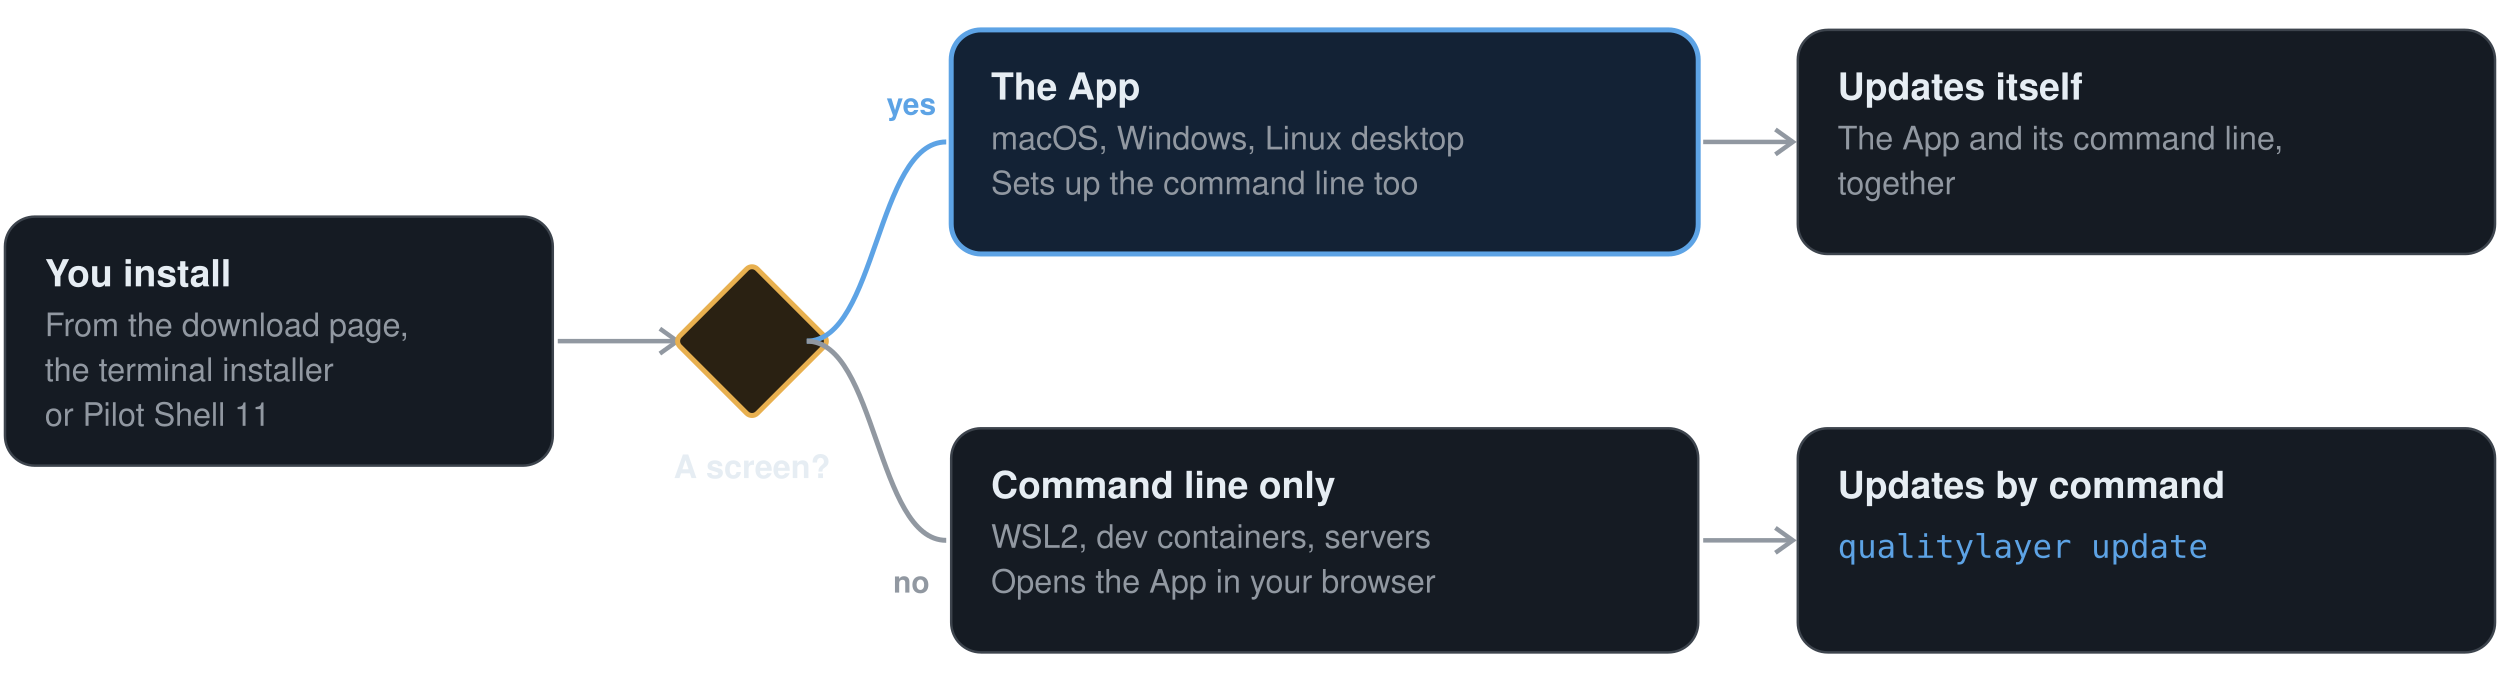
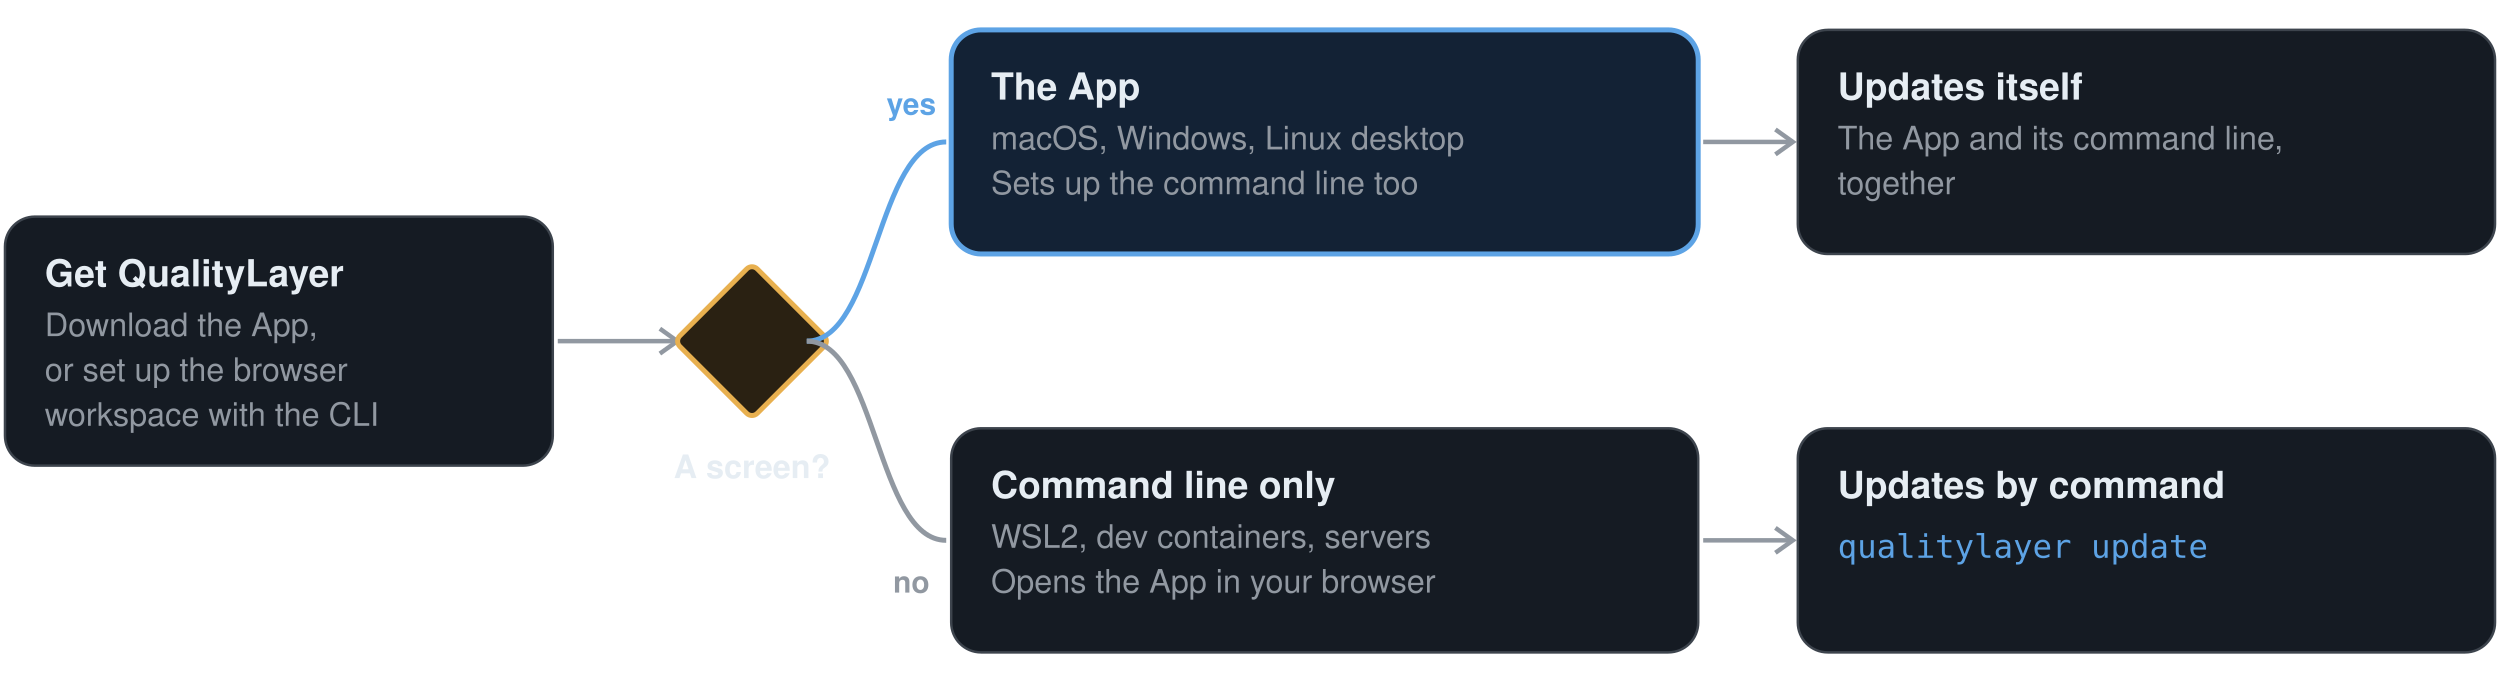
<svg xmlns="http://www.w3.org/2000/svg" style="background:#0d1117" width="1004" height="274" viewBox="-2 -2 1004 274" role="img" aria-label="One rule: a machine with a screen gets the App, which updates itself; WSL2, dev containers and servers get the command line and open the App in a browser">
  <rect x="0" y="85" width="220" height="100" rx="12" fill="#151b23" stroke="#3d444d" stroke-width="1" />
-   <text x="16" y="113" font-family="-apple-system, BlinkMacSystemFont, 'Segoe UI', 'Helvetica Neue', Helvetica, Arial, sans-serif" font-size="15" font-weight="650" fill="#e6edf3" text-anchor="start">You install</text>
-   <text x="16" y="133" font-family="-apple-system, BlinkMacSystemFont, 'Segoe UI', 'Helvetica Neue', Helvetica, Arial, sans-serif" font-size="13" font-weight="400" fill="#9198a1" text-anchor="start">From the download page,</text>
-   <text x="16" y="151" font-family="-apple-system, BlinkMacSystemFont, 'Segoe UI', 'Helvetica Neue', Helvetica, Arial, sans-serif" font-size="13" font-weight="400" fill="#9198a1" text-anchor="start">the terminal installer</text>
-   <text x="16" y="169" font-family="-apple-system, BlinkMacSystemFont, 'Segoe UI', 'Helvetica Neue', Helvetica, Arial, sans-serif" font-size="13" font-weight="400" fill="#9198a1" text-anchor="start">or Pilot Shell 11</text>
+   <text x="16" y="113" font-family="-apple-system, BlinkMacSystemFont, 'Segoe UI', 'Helvetica Neue', Helvetica, Arial, sans-serif" font-size="15" font-weight="650" fill="#e6edf3" text-anchor="start">Get QualityLayer</text>
+   <text x="16" y="133" font-family="-apple-system, BlinkMacSystemFont, 'Segoe UI', 'Helvetica Neue', Helvetica, Arial, sans-serif" font-size="13" font-weight="400" fill="#9198a1" text-anchor="start">Download the App,</text>
+   <text x="16" y="151" font-family="-apple-system, BlinkMacSystemFont, 'Segoe UI', 'Helvetica Neue', Helvetica, Arial, sans-serif" font-size="13" font-weight="400" fill="#9198a1" text-anchor="start">or set up the browser</text>
+   <text x="16" y="169" font-family="-apple-system, BlinkMacSystemFont, 'Segoe UI', 'Helvetica Neue', Helvetica, Arial, sans-serif" font-size="13" font-weight="400" fill="#9198a1" text-anchor="start">workspace with the CLI</text>
  <path d="M222 135 L270 135" stroke="#9198a1" stroke-width="1.8" />
  <path d="M263 130 l7 5 l-7 5" fill="none" stroke="#9198a1" stroke-width="1.8" />
  <rect x="278" y="113" width="44" height="44" rx="3" transform="rotate(45 300 135)" fill="#2a2112" stroke="#e8b04f" stroke-width="2" />
  <text x="300" y="190" font-family="-apple-system, BlinkMacSystemFont, 'Segoe UI', 'Helvetica Neue', Helvetica, Arial, sans-serif" font-size="13" font-weight="650" fill="#e6edf3" text-anchor="middle">A screen?</text>
  <path d="M322 135 C350 135 350 55 378 55" fill="none" stroke="#5da3e5" stroke-width="2" />
  <path d="M322 135 C350 135 350 215 378 215" fill="none" stroke="#9198a1" stroke-width="2" />
  <text x="364" y="44" font-family="-apple-system, BlinkMacSystemFont, 'Segoe UI', 'Helvetica Neue', Helvetica, Arial, sans-serif" font-size="12" font-weight="600" fill="#5da3e5" text-anchor="middle">yes</text>
  <text x="364" y="236" font-family="-apple-system, BlinkMacSystemFont, 'Segoe UI', 'Helvetica Neue', Helvetica, Arial, sans-serif" font-size="12" font-weight="600" fill="#9198a1" text-anchor="middle">no</text>
  <rect x="380" y="10" width="300" height="90" rx="12" fill="#132235" stroke="#5da3e5" stroke-width="2" />
  <text x="396" y="38" font-family="-apple-system, BlinkMacSystemFont, 'Segoe UI', 'Helvetica Neue', Helvetica, Arial, sans-serif" font-size="15" font-weight="650" fill="#e6edf3" text-anchor="start">The App</text>
  <text x="396" y="58" font-family="-apple-system, BlinkMacSystemFont, 'Segoe UI', 'Helvetica Neue', Helvetica, Arial, sans-serif" font-size="13" font-weight="400" fill="#9198a1" text-anchor="start">macOS, Windows, Linux desktop</text>
  <text x="396" y="76" font-family="-apple-system, BlinkMacSystemFont, 'Segoe UI', 'Helvetica Neue', Helvetica, Arial, sans-serif" font-size="13" font-weight="400" fill="#9198a1" text-anchor="start">Sets up the command line too</text>
  <rect x="380" y="170" width="300" height="90" rx="12" fill="#151b23" stroke="#3d444d" stroke-width="1" />
  <text x="396" y="198" font-family="-apple-system, BlinkMacSystemFont, 'Segoe UI', 'Helvetica Neue', Helvetica, Arial, sans-serif" font-size="15" font-weight="650" fill="#e6edf3" text-anchor="start">Command line only</text>
  <text x="396" y="218" font-family="-apple-system, BlinkMacSystemFont, 'Segoe UI', 'Helvetica Neue', Helvetica, Arial, sans-serif" font-size="13" font-weight="400" fill="#9198a1" text-anchor="start">WSL2, dev containers, servers</text>
  <text x="396" y="236" font-family="-apple-system, BlinkMacSystemFont, 'Segoe UI', 'Helvetica Neue', Helvetica, Arial, sans-serif" font-size="13" font-weight="400" fill="#9198a1" text-anchor="start">Opens the App in your browser</text>
  <path d="M682 55 L718 55" stroke="#9198a1" stroke-width="1.8" />
  <path d="M711 50 l7 5 l-7 5" fill="none" stroke="#9198a1" stroke-width="1.8" />
  <path d="M682 215 L718 215" stroke="#9198a1" stroke-width="1.8" />
  <path d="M711 210 l7 5 l-7 5" fill="none" stroke="#9198a1" stroke-width="1.8" />
  <rect x="720" y="10" width="280" height="90" rx="12" fill="#151b23" stroke="#3d444d" stroke-width="1" />
  <text x="736" y="38" font-family="-apple-system, BlinkMacSystemFont, 'Segoe UI', 'Helvetica Neue', Helvetica, Arial, sans-serif" font-size="15" font-weight="650" fill="#e6edf3" text-anchor="start">Updates itself</text>
  <text x="736" y="58" font-family="-apple-system, BlinkMacSystemFont, 'Segoe UI', 'Helvetica Neue', Helvetica, Arial, sans-serif" font-size="13" font-weight="400" fill="#9198a1" text-anchor="start">The App and its command line,</text>
  <text x="736" y="76" font-family="-apple-system, BlinkMacSystemFont, 'Segoe UI', 'Helvetica Neue', Helvetica, Arial, sans-serif" font-size="13" font-weight="400" fill="#9198a1" text-anchor="start">together</text>
  <rect x="720" y="170" width="280" height="90" rx="12" fill="#151b23" stroke="#3d444d" stroke-width="1" />
  <text x="736" y="198" font-family="-apple-system, BlinkMacSystemFont, 'Segoe UI', 'Helvetica Neue', Helvetica, Arial, sans-serif" font-size="15" font-weight="650" fill="#e6edf3" text-anchor="start">Updates by command</text>
  <text x="736" y="222" font-family="ui-monospace, SFMono-Regular, Menlo, Consolas, monospace" font-size="13" font-weight="500" fill="#5da3e5" text-anchor="start">qualitylayer update</text>
</svg>
